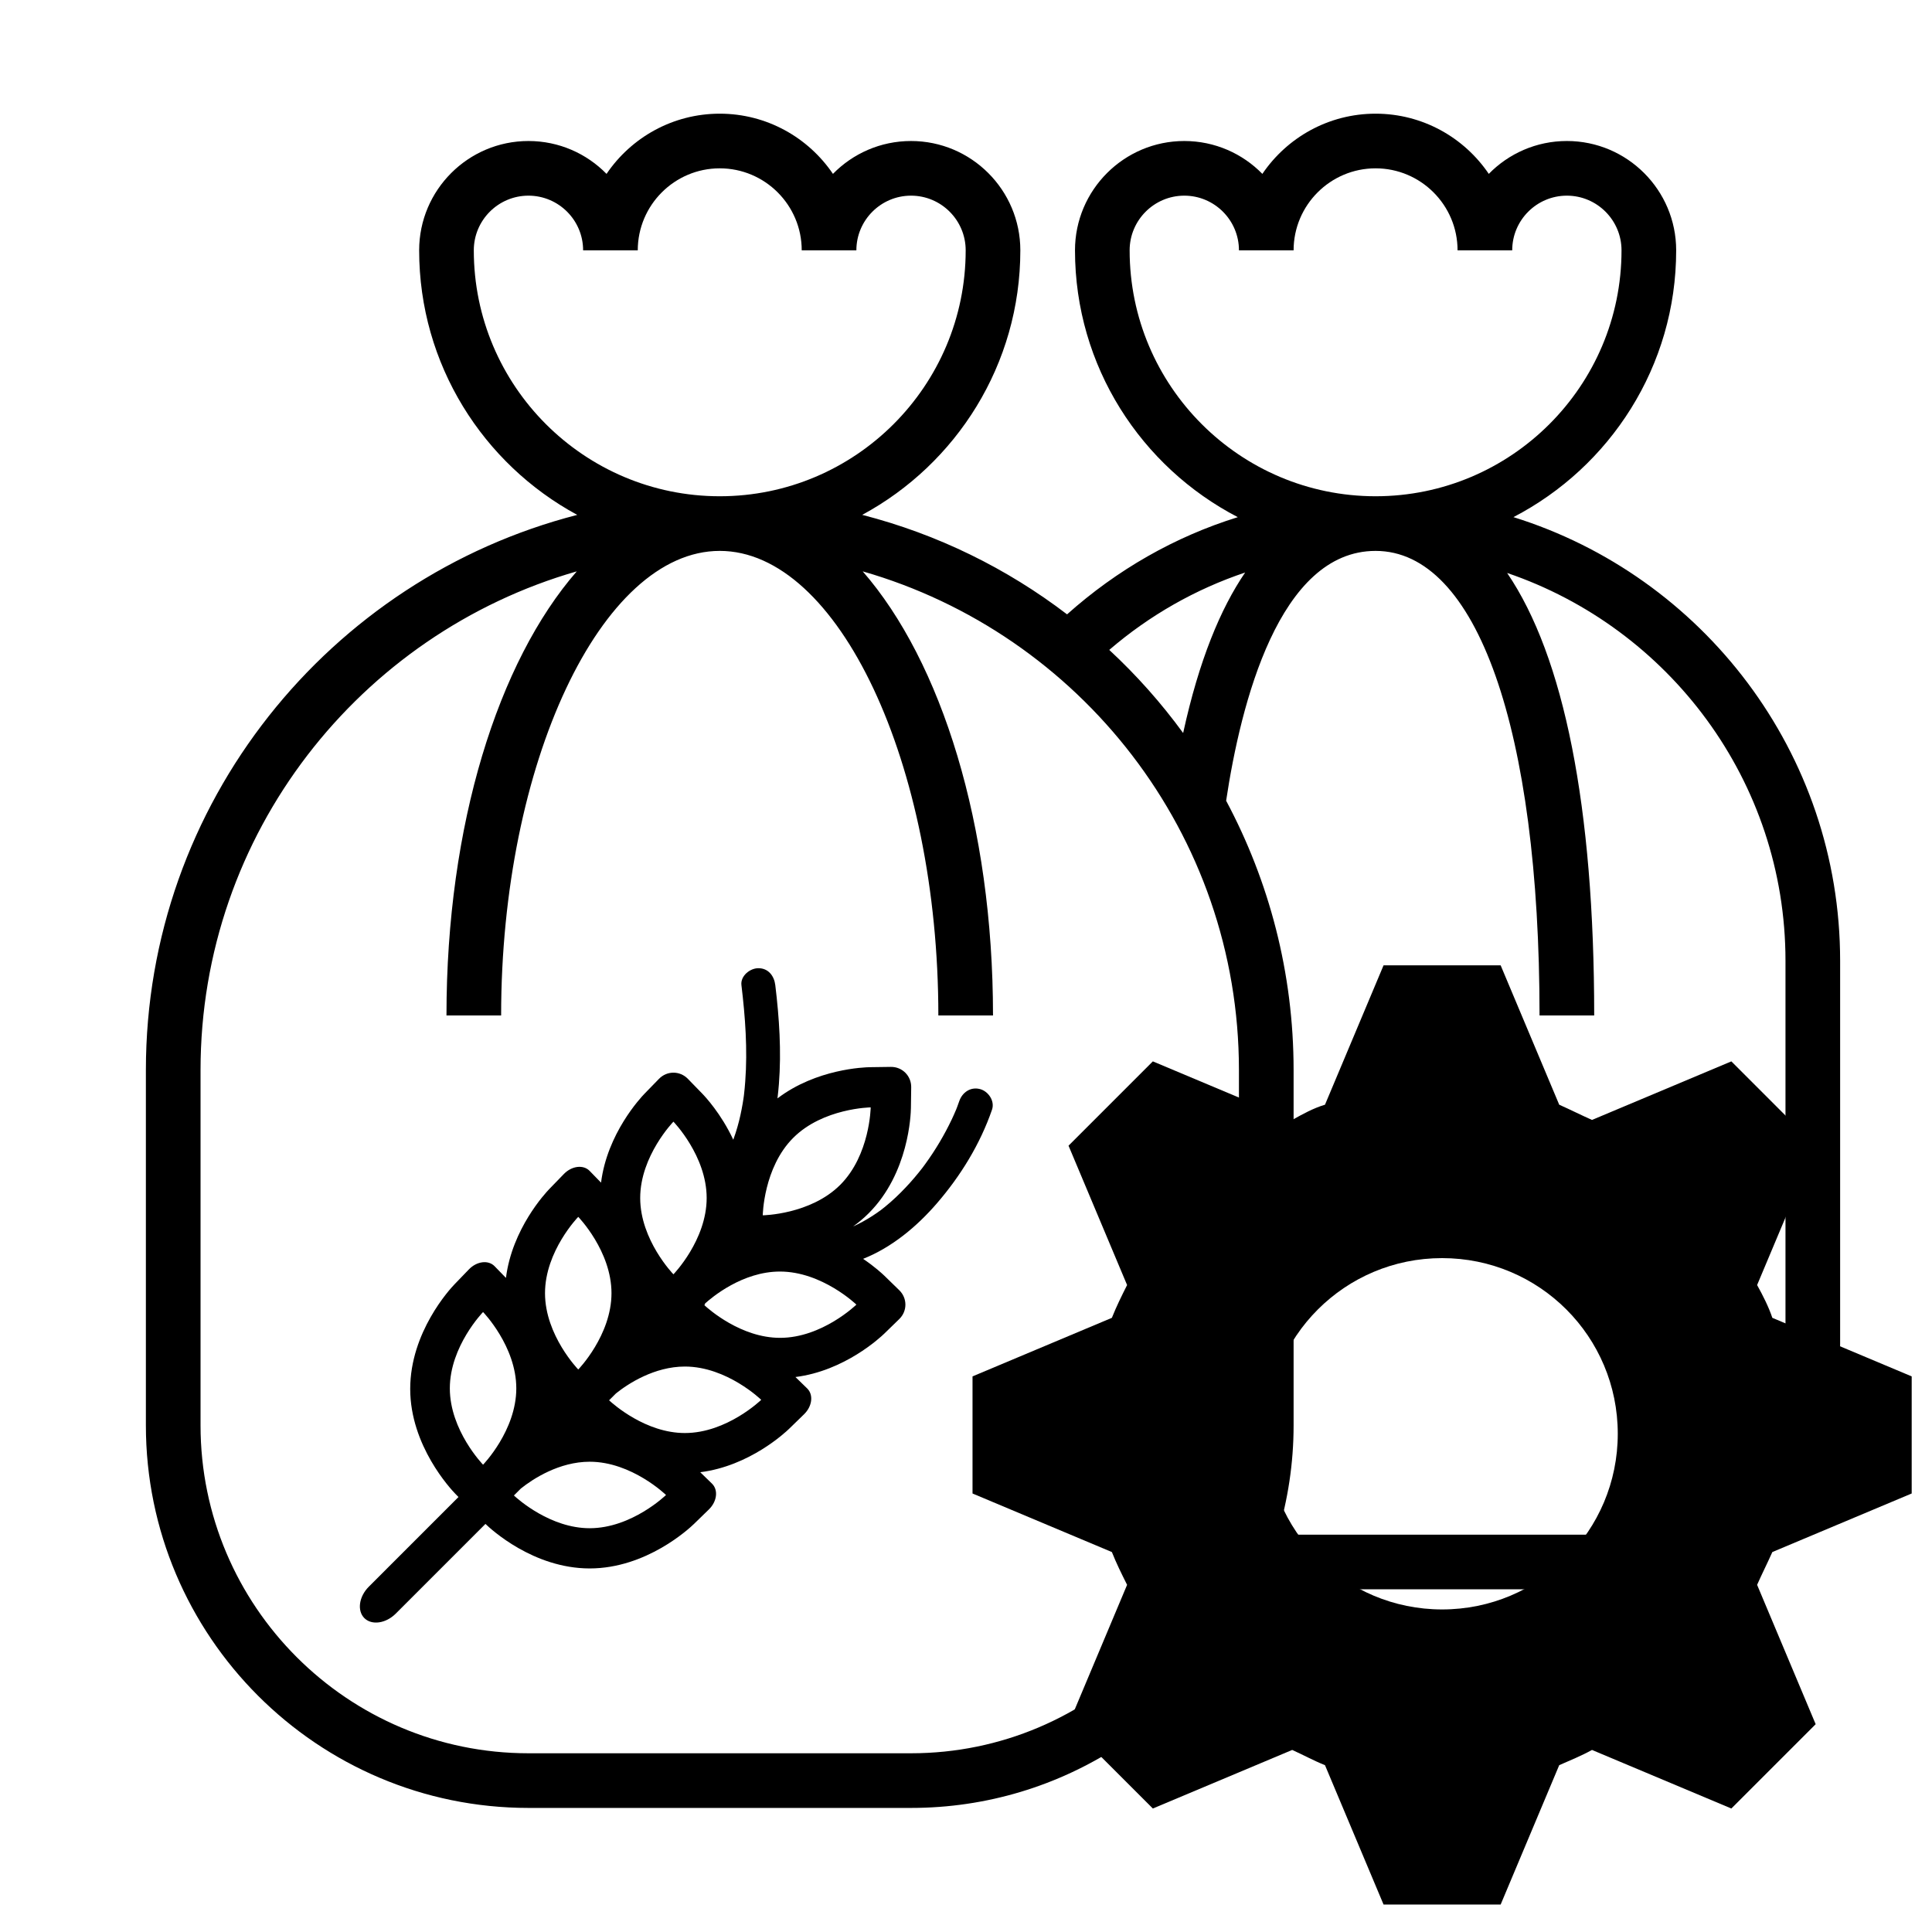
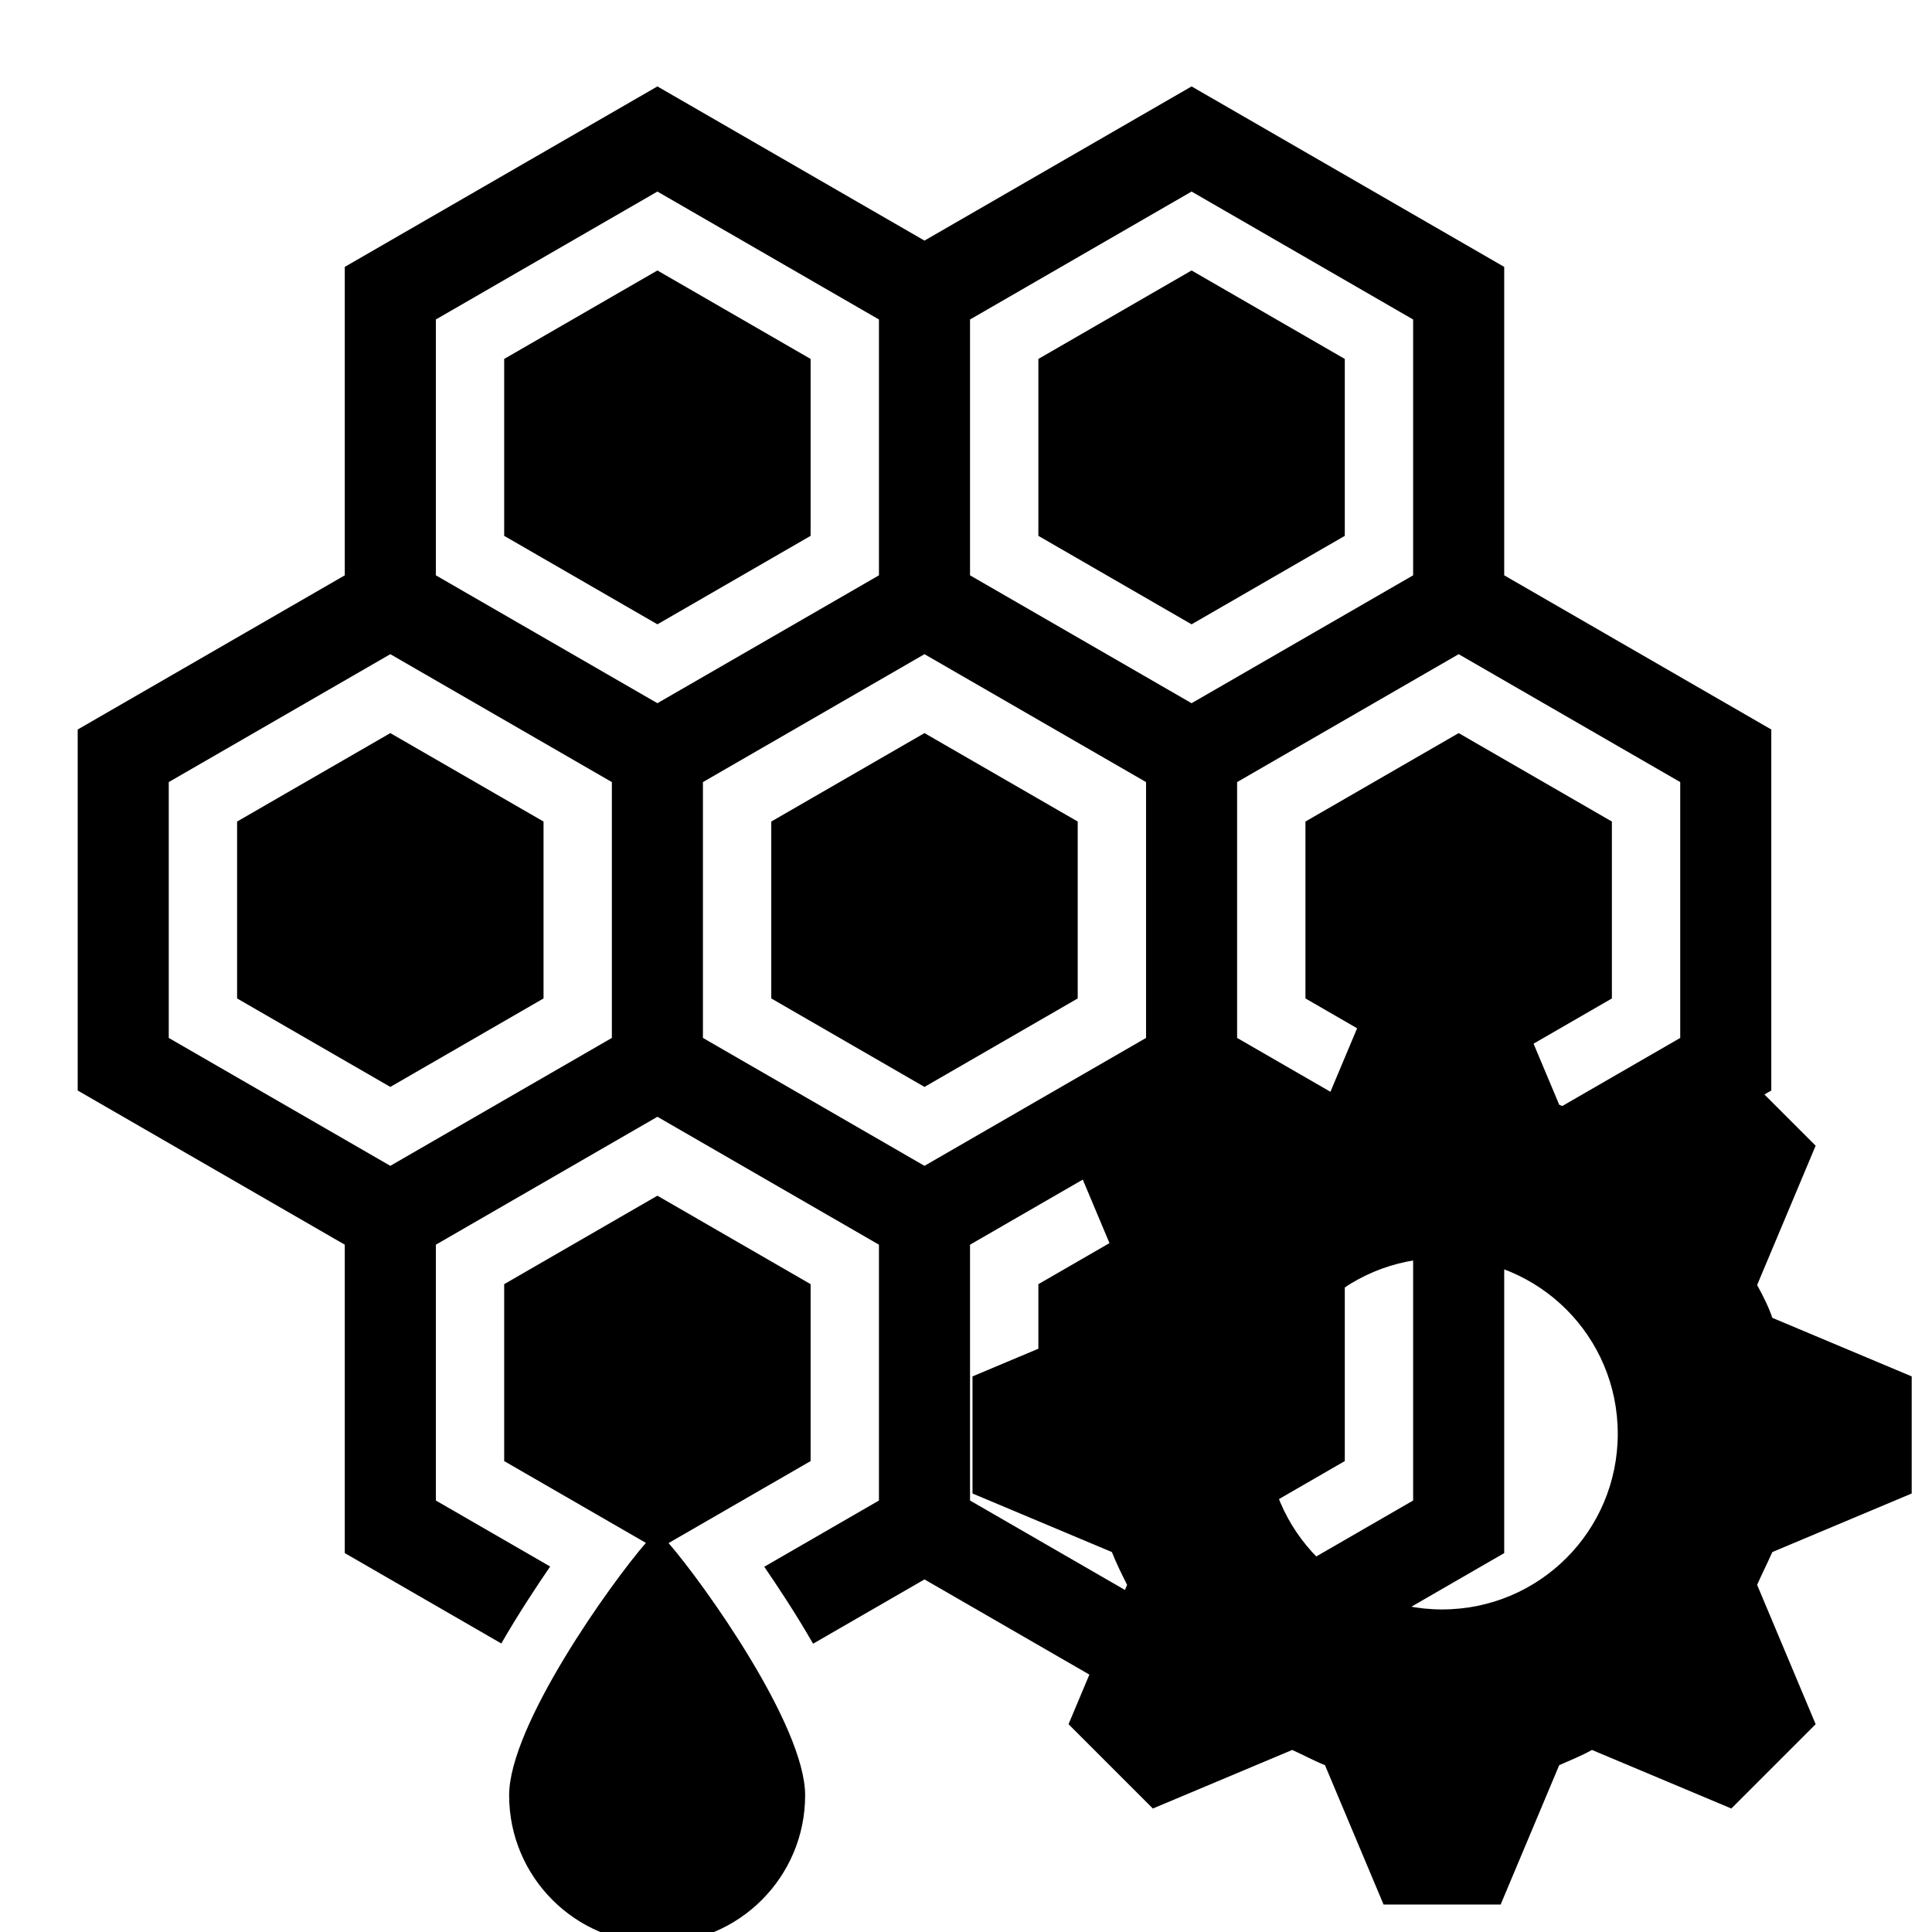
- <svg xmlns="http://www.w3.org/2000/svg" width="512" height="512" viewBox="0 0 135.467 135.467" version="1.1" id="svg5" xml:space="preserve">
-   <defs id="defs2" />
-   <g id="layer1">
-     <path d="m 97.011,67.688 -4.106,9.771 c -0.821,0.245 -1.56,0.657 -2.299,1.068 l -9.771,-4.106 -5.912,5.912 4.106,9.771 c -0.411,0.821 -0.739,1.478 -1.067,2.299 l -9.771,4.106 v 8.211 l 9.771,4.106 c 0.328,0.821 0.657,1.478 1.067,2.299 l -4.106,9.771 5.912,5.912 9.771,-4.106 c 0.739,0.328 1.478,0.739 2.299,1.068 l 4.106,9.771 h 8.211 l 4.106,-9.771 c 0.739,-0.328 1.56,-0.657 2.299,-1.068 l 9.771,4.106 5.912,-5.912 -4.106,-9.771 c 0.328,-0.739 0.739,-1.56 1.068,-2.299 l 9.771,-4.106 v -8.211 l -9.771,-4.106 c -0.245,-0.739 -0.657,-1.56 -1.068,-2.299 l 4.106,-9.771 -5.912,-5.912 -9.771,4.106 c -0.739,-0.328 -1.56,-0.739 -2.299,-1.068 l -4.106,-9.771 z m 4.106,20.528 c 6.815,0 12.317,5.501 12.317,12.317 0,6.815 -5.501,12.317 -12.317,12.317 -6.815,0 -12.317,-5.501 -12.317,-12.317 0,-6.815 5.501,-12.317 12.317,-12.317 z" id="path256" style="stroke-width:8.211" />
-     <g id="g826" transform="matrix(0.4087615,0,0,0.4087615,10.22905,7.970873)">
-       <g id="g765">
-         <g id="g763">
-           <g id="g761">
-             <rect x="168.75" y="225" width="9.375" height="9.375" id="rect755" />
-             <rect x="168.75" y="206.25" width="9.375" height="9.375" id="rect757" />
-             <path d="M 234.586,69.206 C 251.142,60.618 262.5,43.345 262.5,23.437 c 0,-10.341 -8.409,-18.75 -18.75,-18.75 -5.241,0 -9.989,2.161 -13.392,5.639 C 226.139,4.102 219.009,0 210.938,0 c -8.071,0 -15.202,4.102 -19.42,10.327 -3.403,-3.478 -8.152,-5.639 -13.392,-5.639 -10.341,0 -18.75,8.409 -18.75,18.75 0,19.913 11.363,37.186 27.928,45.773 -10.767,3.338 -20.7,9.009 -29.288,16.673 C 147.699,78.004 135.811,72.14 122.878,68.817 139.012,60.098 150,43.031 150,23.438 c 0,-10.341 -8.409,-18.75 -18.75,-18.75 -5.241,0 -9.989,2.161 -13.392,5.639 C 113.639,4.102 106.509,0 98.438,0 90.367,0 83.236,4.102 79.018,10.327 75.615,6.849 70.866,4.688 65.626,4.688 c -10.341,0 -18.75,8.409 -18.75,18.75 0,19.594 10.987,36.661 27.117,45.384 C 31.523,79.734 0,118.238 0,164.063 V 225 c 0,36.188 29.438,65.625 65.625,65.625 h 65.625 c 26.114,0 48.642,-15.366 59.203,-37.5 h 57.984 c 23.264,0 42.188,-18.923 42.188,-42.188 v -65.625 c 0,-35.709 -23.611,-66.009 -56.039,-76.106 z M 168.75,23.438 c 0,-5.17 4.205,-9.375 9.375,-9.375 5.17,0 9.375,4.205 9.375,9.375 h 9.375 c 0,-7.753 6.309,-14.063 14.063,-14.063 7.754,0 14.062,6.309 14.062,14.063 h 9.375 c 0,-5.17 4.205,-9.375 9.375,-9.375 5.17,0 9.375,4.205 9.375,9.375 0,23.264 -18.923,42.188 -42.188,42.188 -23.265,0 -42.187,-18.924 -42.187,-42.188 z m 19.814,55.27 c -4.209,6.155 -7.917,15.066 -10.636,27.53 -3.764,-5.156 -8.002,-9.923 -12.675,-14.255 6.924,-5.953 14.817,-10.425 23.311,-13.275 z M 56.25,23.438 c 0,-5.17 4.205,-9.375 9.375,-9.375 5.17,0 9.375,4.205 9.375,9.375 h 9.375 c 0,-7.753 6.309,-14.063 14.063,-14.063 7.754,0 14.062,6.309 14.062,14.063 h 9.375 c 0,-5.17 4.205,-9.375 9.375,-9.375 5.17,0 9.375,4.205 9.375,9.375 0,23.264 -18.923,42.188 -42.188,42.188 C 75.172,65.626 56.25,46.702 56.25,23.438 Z M 187.499,225 c 0.001,31.017 -25.232,56.25 -56.249,56.25 H 65.625 C 34.608,281.25 9.375,256.017 9.375,225 v -60.938 c 0,-40.594 27.333,-74.864 64.537,-85.552 -13.481,15.473 -22.35,43.462 -22.35,76.177 h 9.375 c 0,-43.195 17.17,-79.688 37.5,-79.688 20.33,0 37.5,36.492 37.5,79.688 h 9.375 c 0,-32.714 -8.869,-60.703 -22.35,-76.177 37.205,10.687 64.537,44.958 64.537,85.552 V 225 Z m 93.752,-14.062 h -10e-4 c 0,18.089 -14.723,32.813 -32.813,32.813 h -54.328 c 1.781,-5.948 2.766,-12.234 2.766,-18.75 v -60.938 c 0,-16.697 -4.209,-32.419 -11.573,-46.209 C 187.809,101.18 194.386,75 210.938,75 c 17.348,0 28.125,30.534 28.125,79.688 h 9.375 c 0,-35.803 -5.18,-61.57 -14.934,-75.905 27.722,9.431 47.747,35.658 47.747,66.53 z" id="path759" />
-           </g>
-         </g>
-       </g>
-       <g id="g767">
- </g>
-       <g id="g769">
- </g>
-       <g id="g771">
- </g>
-       <g id="g773">
- </g>
-       <g id="g775">
- </g>
-       <g id="g777">
- </g>
-       <g id="g779">
- </g>
-       <g id="g781">
- </g>
-       <g id="g783">
- </g>
-       <g id="g785">
- </g>
-       <g id="g787">
- </g>
-       <g id="g789">
- </g>
-       <g id="g791">
- </g>
-       <g id="g793">
- </g>
-       <g id="g795">
- </g>
-     </g>
-     <g id="g980" transform="matrix(0.2645833,0,0,0.2645833,-84.77914,-9.757485)">
-       <g id="g926">
-         <path d="m 580.118,325.492 c -2.498,-0.652 -4.681,0.891 -5.479,3.203 -0.178,0.516 -0.362,1.031 -0.557,1.541 -0.079,0.207 -0.159,0.415 -0.24,0.621 -0.374,0.892 -0.763,1.777 -1.178,2.651 -1.976,4.161 -4.344,8.144 -7.053,11.869 -0.227,0.312 -0.454,0.623 -0.685,0.932 -0.02,0.027 -0.047,0.062 -0.077,0.101 -0.322,0.414 -0.646,0.826 -0.977,1.233 -0.736,0.903 -1.488,1.794 -2.267,2.66 -1.614,1.792 -3.313,3.512 -5.126,5.104 -0.501,0.44 -1.007,0.875 -1.524,1.295 -0.205,0.167 -1.092,0.85 -1.061,0.835 -0.748,0.55 -1.509,1.083 -2.29,1.584 -1.63,1.044 -3.327,1.994 -5.098,2.782 1.427,-1.022 2.815,-2.179 4.129,-3.492 10.651,-10.651 11.168,-26.18 11.193,-27.916 l 0.075,-5.476 c 0.042,-3.024 -2.377,-5.442 -5.401,-5.401 -3.024,0.042 -5.476,0.075 -5.476,0.075 -1.561,0.022 -14.273,0.444 -24.563,8.271 0.154,-1.253 0.278,-2.506 0.377,-3.754 0.692,-8.757 0.096,-17.557 -0.954,-26.261 -0.292,-2.426 -1.823,-4.487 -4.487,-4.487 -2.225,0 -4.78,2.054 -4.487,4.487 1.02,8.458 1.645,17.036 1.008,25.55 -0.088,1.183 -0.194,2.365 -0.335,3.543 -0.01,0.082 -0.018,0.147 -0.024,0.2 -0.003,0.021 -0.006,0.042 -0.009,0.066 -0.032,0.233 -0.065,0.466 -0.1,0.699 -0.07,0.464 -0.141,0.928 -0.221,1.39 -0.354,2.052 -0.787,4.094 -1.365,6.095 -0.314,1.09 -0.654,2.174 -1.046,3.238 -0.013,0.037 -0.039,0.103 -0.072,0.185 -3.198,-6.887 -7.475,-11.451 -8.217,-12.214 l -3.819,-3.926 c -2.11,-2.168 -5.529,-2.168 -7.639,0 -2.109,2.168 -3.82,3.926 -3.82,3.926 -1.099,1.13 -9.917,10.594 -11.544,23.589 l -3.022,-3.107 c -1.669,-1.716 -4.729,-1.348 -6.833,0.823 -2.105,2.17 -3.812,3.93 -3.812,3.93 -1.099,1.13 -9.907,10.604 -11.534,23.599 l -3.013,-3.098 c -1.663,-1.71 -4.714,-1.331 -6.811,0.849 -2.097,2.18 -3.802,3.943 -3.802,3.943 -1.21,1.246 -11.748,12.672 -11.748,27.734 0,15.065 10.773,26.568 11.983,27.813 l 0.812,0.827 -23.759,23.76 c -2.628,2.628 -3.147,6.371 -1.19,8.329 1.957,1.957 5.7,1.439 8.328,-1.19 l 23.767,-23.767 c 1.452,1.403 12.684,11.791 27.621,11.798 15.063,-0.002 26.419,-10.606 27.665,-11.816 l 3.926,-3.82 c 2.168,-2.109 2.535,-5.172 0.819,-6.842 -1.716,-1.669 -3.107,-3.022 -3.107,-3.022 12.999,-1.627 22.459,-10.446 23.589,-11.544 l 3.926,-3.82 c 2.168,-2.109 2.535,-5.172 0.818,-6.841 -1.716,-1.669 -3.107,-3.022 -3.107,-3.022 12.999,-1.627 22.459,-10.446 23.59,-11.544 l 3.926,-3.82 c 2.168,-2.11 2.168,-5.529 0,-7.639 -2.168,-2.109 -3.926,-3.82 -3.926,-3.82 -0.484,-0.47 -2.495,-2.361 -5.657,-4.497 7.625,-3.023 14.27,-8.587 19.559,-14.716 6.298,-7.298 11.445,-15.671 14.601,-24.803 0.799,-2.311 -0.974,-4.897 -3.202,-5.479 z m -49.479,12.928 c 7.898,-7.898 20.529,-8.073 20.529,-8.073 0,0 -0.175,12.632 -8.073,20.529 -7.898,7.897 -20.529,8.073 -20.529,8.073 0,0 0.175,-12.632 8.073,-20.529 z m -31.747,-4.286 c 0,0 8.808,9.056 8.808,20.227 0,11.17 -8.808,20.226 -8.808,20.226 0,0 -8.808,-9.056 -8.808,-20.226 0,-11.17 8.808,-20.227 8.808,-20.227 z m -25.225,25.225 c 0,0 8.81,9.054 8.81,20.225 0,11.17 -8.808,20.226 -8.808,20.226 0,0 -8.81,-9.055 -8.81,-20.225 0,-11.17 8.808,-20.226 8.808,-20.226 z m -25.225,65.678 c 0,0 -8.808,-9.056 -8.808,-20.227 0,-11.17 8.808,-20.226 8.808,-20.226 0,0 8.808,9.056 8.808,20.226 0,11.171 -8.808,20.227 -8.808,20.227 z m 28.256,16.837 c -10.357,10e-4 -18.929,-7.607 -20.082,-8.675 l 1.836,-1.836 c 3.223,-2.588 10.194,-7.11 18.242,-7.11 11.17,0 20.234,8.816 20.234,8.816 0,0 -9.06,8.804 -20.23,8.805 z m 25.224,-25.226 c -10.357,0.002 -18.929,-7.606 -20.082,-8.674 l 1.836,-1.836 c 3.223,-2.589 10.198,-7.107 18.246,-7.11 11.168,0.002 20.236,8.821 20.236,8.821 0,0 -9.065,8.799 -20.236,8.799 z m 25.227,-25.226 c -10.357,0.002 -18.928,-7.606 -20.081,-8.674 l 0.231,-0.231 -0.116,-0.116 c 1.825,-1.665 9.968,-8.549 19.936,-8.549 11.17,0 20.261,8.765 20.261,8.765 0,0 -9.06,8.805 -20.23,8.805 z" id="path924" style="stroke-width:0.183" />
-       </g>
-       <g id="g928">
- </g>
-       <g id="g930">
- </g>
-       <g id="g932">
- </g>
-       <g id="g934">
- </g>
-       <g id="g936">
- </g>
-       <g id="g938">
- </g>
-       <g id="g940">
- </g>
-       <g id="g942">
- </g>
-       <g id="g944">
- </g>
-       <g id="g946">
- </g>
-       <g id="g948">
- </g>
-       <g id="g950">
- </g>
-       <g id="g952">
- </g>
-       <g id="g954">
- </g>
-       <g id="g956">
- </g>
-     </g>
+ <svg xmlns="http://www.w3.org/2000/svg" width="368.64pt" height="368.64pt" viewBox="0 0 368.64 368.64">
+   <defs />
+   <path id="path256" transform="matrix(2.72126 0 0 2.72126 185.5627 184.1968)" fill="#000000" stroke-opacity="0" stroke="#000000" stroke-width="0" stroke-linecap="square" stroke-linejoin="bevel" d="M28.821 0L24.715 9.771C23.894 10.016 23.155 10.428 22.416 10.839L12.645 6.733L6.733 12.645L10.838 22.416C10.428 23.238 10.1 23.895 9.771 24.715L0 28.821L0 37.032L9.771 41.138C10.1 41.959 10.428 42.616 10.838 43.437L6.733 53.208L12.645 59.12L22.416 55.014C23.155 55.342 23.894 55.753 24.715 56.082L28.821 65.853L37.032 65.853L41.137 56.082C41.876 55.753 42.697 55.425 43.436 55.014L53.207 59.12L59.119 53.208L55.014 43.437C55.342 42.698 55.753 41.876 56.081 41.138L65.853 37.032L65.853 28.821L56.081 24.715C55.836 23.976 55.424 23.155 55.014 22.416L59.119 12.645L53.207 6.733L43.436 10.839C42.697 10.51 41.876 10.1 41.137 9.771L37.032 0ZM32.926 20.528C39.741 20.528 45.243 26.029 45.243 32.844C45.243 39.659 39.741 45.161 32.926 45.161C26.111 45.161 20.61 39.659 20.61 32.844C20.61 26.029 26.111 20.528 32.926 20.528Z" />
+   <g id="group0" transform="matrix(-0.6920138 0 0 0.6920138 353.5552 16.48896)" fill="none">
+     <path id="shape0" transform="translate(140.112, 50.748)" fill="#000000" stroke-opacity="0" stroke="#000000" stroke-width="0" stroke-linecap="square" stroke-linejoin="bevel" d="M84.488 73.173L84.488 24.394L42.244 0L0 24.394L0 73.173L42.244 97.567Z" />
+     <path id="shape1" transform="translate(287.4, 50.748)" fill="#000000" stroke-opacity="0" stroke="#000000" stroke-width="0" stroke-linecap="square" stroke-linejoin="bevel" d="M84.492 24.394L42.244 0L0 24.394L0 73.173L42.244 97.567L84.492 73.173Z" />
+     <path id="shape2" transform="translate(66.465, 178.308)" fill="#000000" stroke-opacity="0" stroke="#000000" stroke-width="0" stroke-linecap="square" stroke-linejoin="bevel" d="M84.494 24.386L42.249 0L0 24.386L0 73.164L42.249 97.558L84.494 73.164Z" />
+     <path id="shape3" transform="translate(213.753, 178.308)" fill="#000000" stroke-opacity="0" stroke="#000000" stroke-width="0" stroke-linecap="square" stroke-linejoin="bevel" d="M0 24.386L0 73.164L42.249 97.558L84.494 73.164L84.494 24.386L42.249 0Z" />
+     <path id="shape4" transform="translate(361.041, 178.308)" fill="#000000" stroke-opacity="0" stroke="#000000" stroke-width="0" stroke-linecap="square" stroke-linejoin="bevel" d="M0 24.386L0 73.164L42.245 97.558L84.494 73.164L84.494 24.386L42.245 0Z" />
+     <path id="shape5" transform="translate(287.4, 305.859)" fill="#000000" stroke-opacity="0" stroke="#000000" stroke-width="0" stroke-linecap="square" stroke-linejoin="bevel" d="M84.492 73.173L84.492 24.394L42.244 0L0 24.394L0 73.173L39.166 95.78C29.54 106.872 1.508 146.096 1.508 165.33C1.508 187.872 19.779 206.141 42.315 206.141C64.856 206.141 83.126 187.871 83.126 165.33C83.126 146.063 55.002 106.747 45.418 95.73Z" />
+     <path id="shape6" transform="translate(140.112, 305.859)" fill="#000000" stroke-opacity="0" stroke="#000000" stroke-width="0" stroke-linecap="square" stroke-linejoin="bevel" d="M0 24.394L0 73.173L42.244 97.558L84.488 73.173L84.488 24.394L42.244 0Z" />
+     <path id="shape7" transform="translate(22.513, 0)" fill="#000000" stroke-opacity="0" stroke="#000000" stroke-width="0" stroke-linecap="square" stroke-linejoin="bevel" d="M393.331 134.805L393.331 49.76L307.131 0L233.489 42.514L159.843 0L73.642 49.76L73.642 57.013L73.642 134.805L0 177.319L0 184.573L0 276.855L73.642 319.369L73.642 404.406L159.843 454.173L233.489 411.659L264.206 429.389C266.366 425.625 268.829 421.57 271.666 417.184C273.826 413.844 275.792 410.911 277.665 408.169L246.043 389.907L246.043 319.369L307.131 284.099L368.219 319.369L368.219 389.907L336.701 408.103C338.587 410.861 340.565 413.819 342.741 417.185C345.558 421.547 348.017 425.585 350.169 429.324L393.331 404.406L393.331 319.369L466.973 276.855L466.973 177.319ZM98.755 64.266L159.843 28.989L220.931 64.266L220.931 134.806L190.389 152.436L159.843 170.067L129.301 152.436L98.755 134.806ZM25.109 262.357L25.109 191.817L86.201 156.548L147.289 191.817L147.289 262.357L116.743 279.987L86.201 297.626ZM220.931 389.907L159.843 425.176L98.755 389.907L98.755 319.369L159.843 284.099L220.931 319.369ZM294.577 262.357L264.031 279.987L233.489 297.626L202.943 279.987L172.397 262.357L172.397 191.817L233.489 156.548L294.577 191.817ZM276.585 152.435L246.043 134.805L246.043 64.265L307.131 28.988L368.219 64.265L368.219 134.805L337.672 152.435L307.131 170.066ZM441.865 262.357L380.773 297.626L350.231 279.987L319.685 262.357L319.685 191.817L380.773 156.548L441.865 191.817Z" />
  </g>
</svg>
